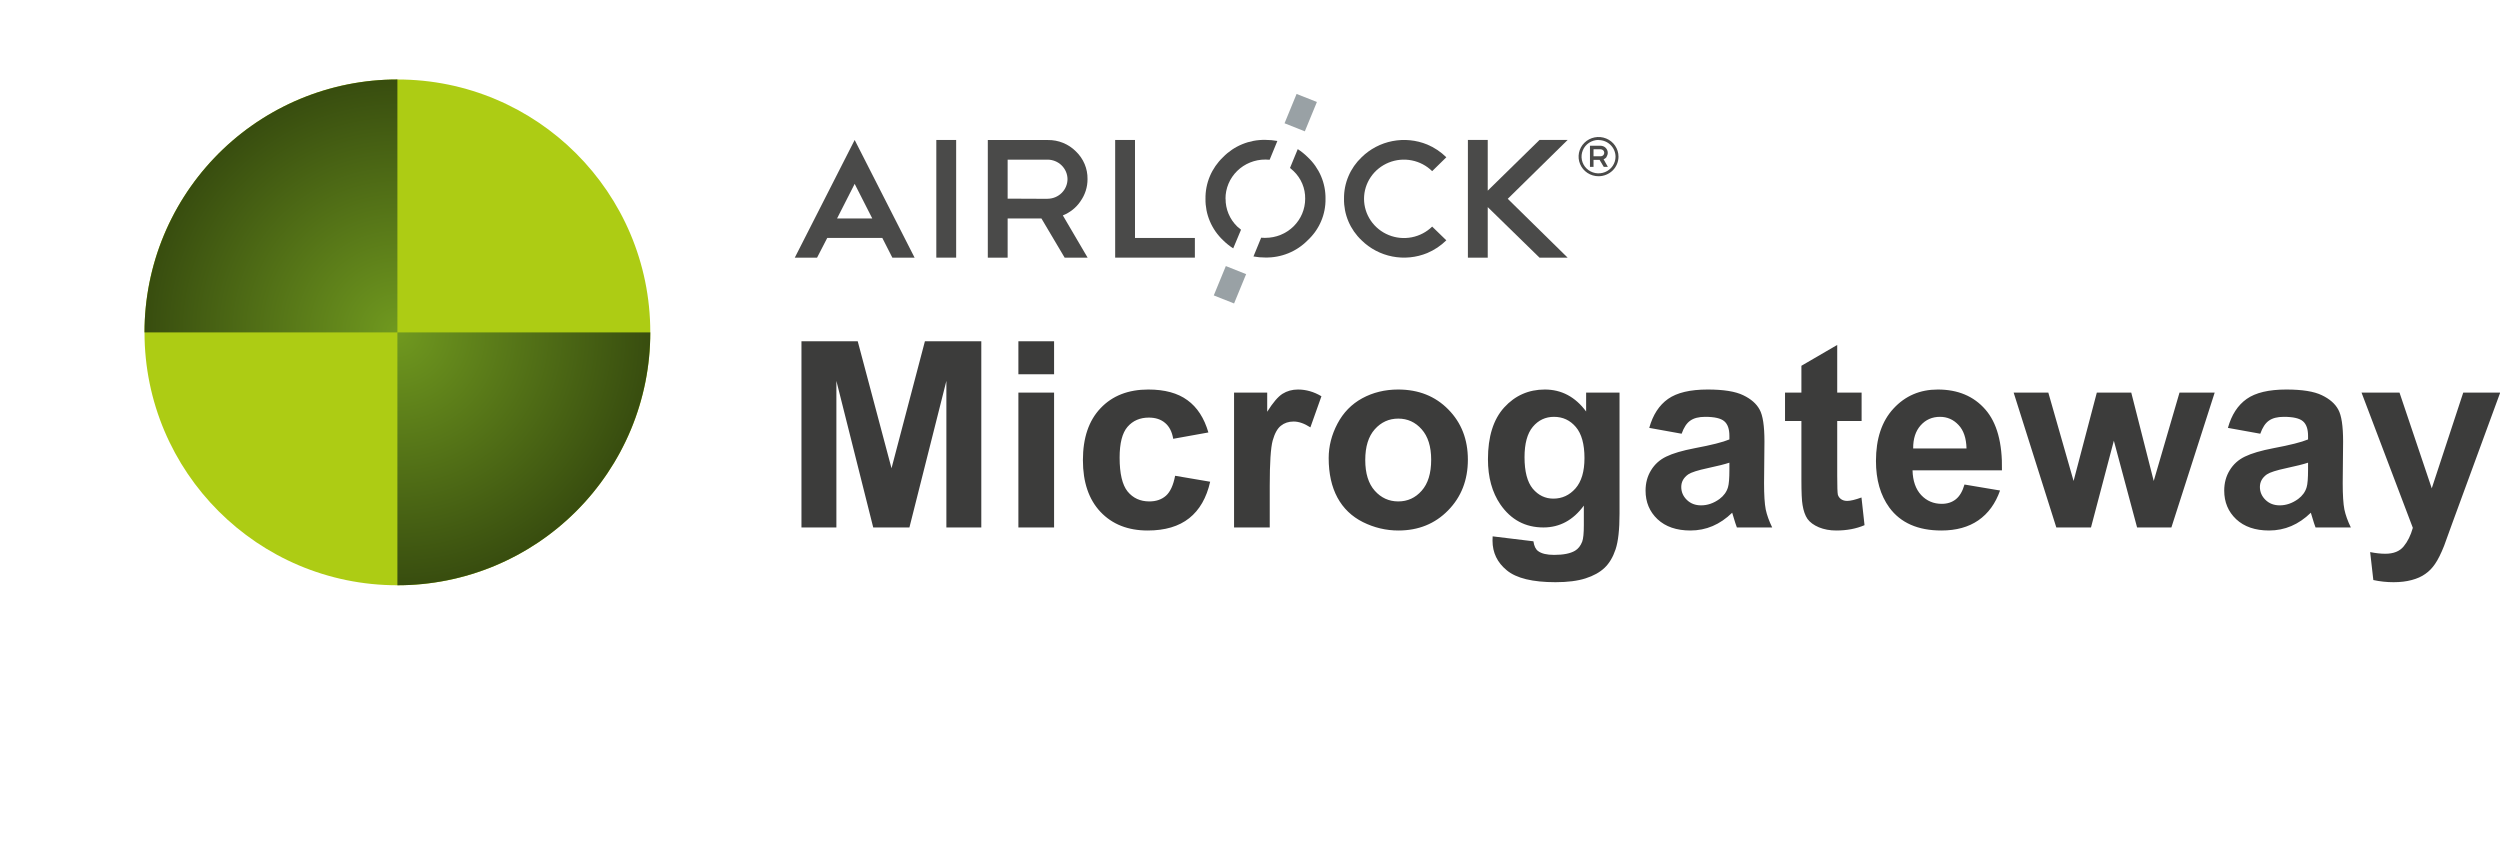
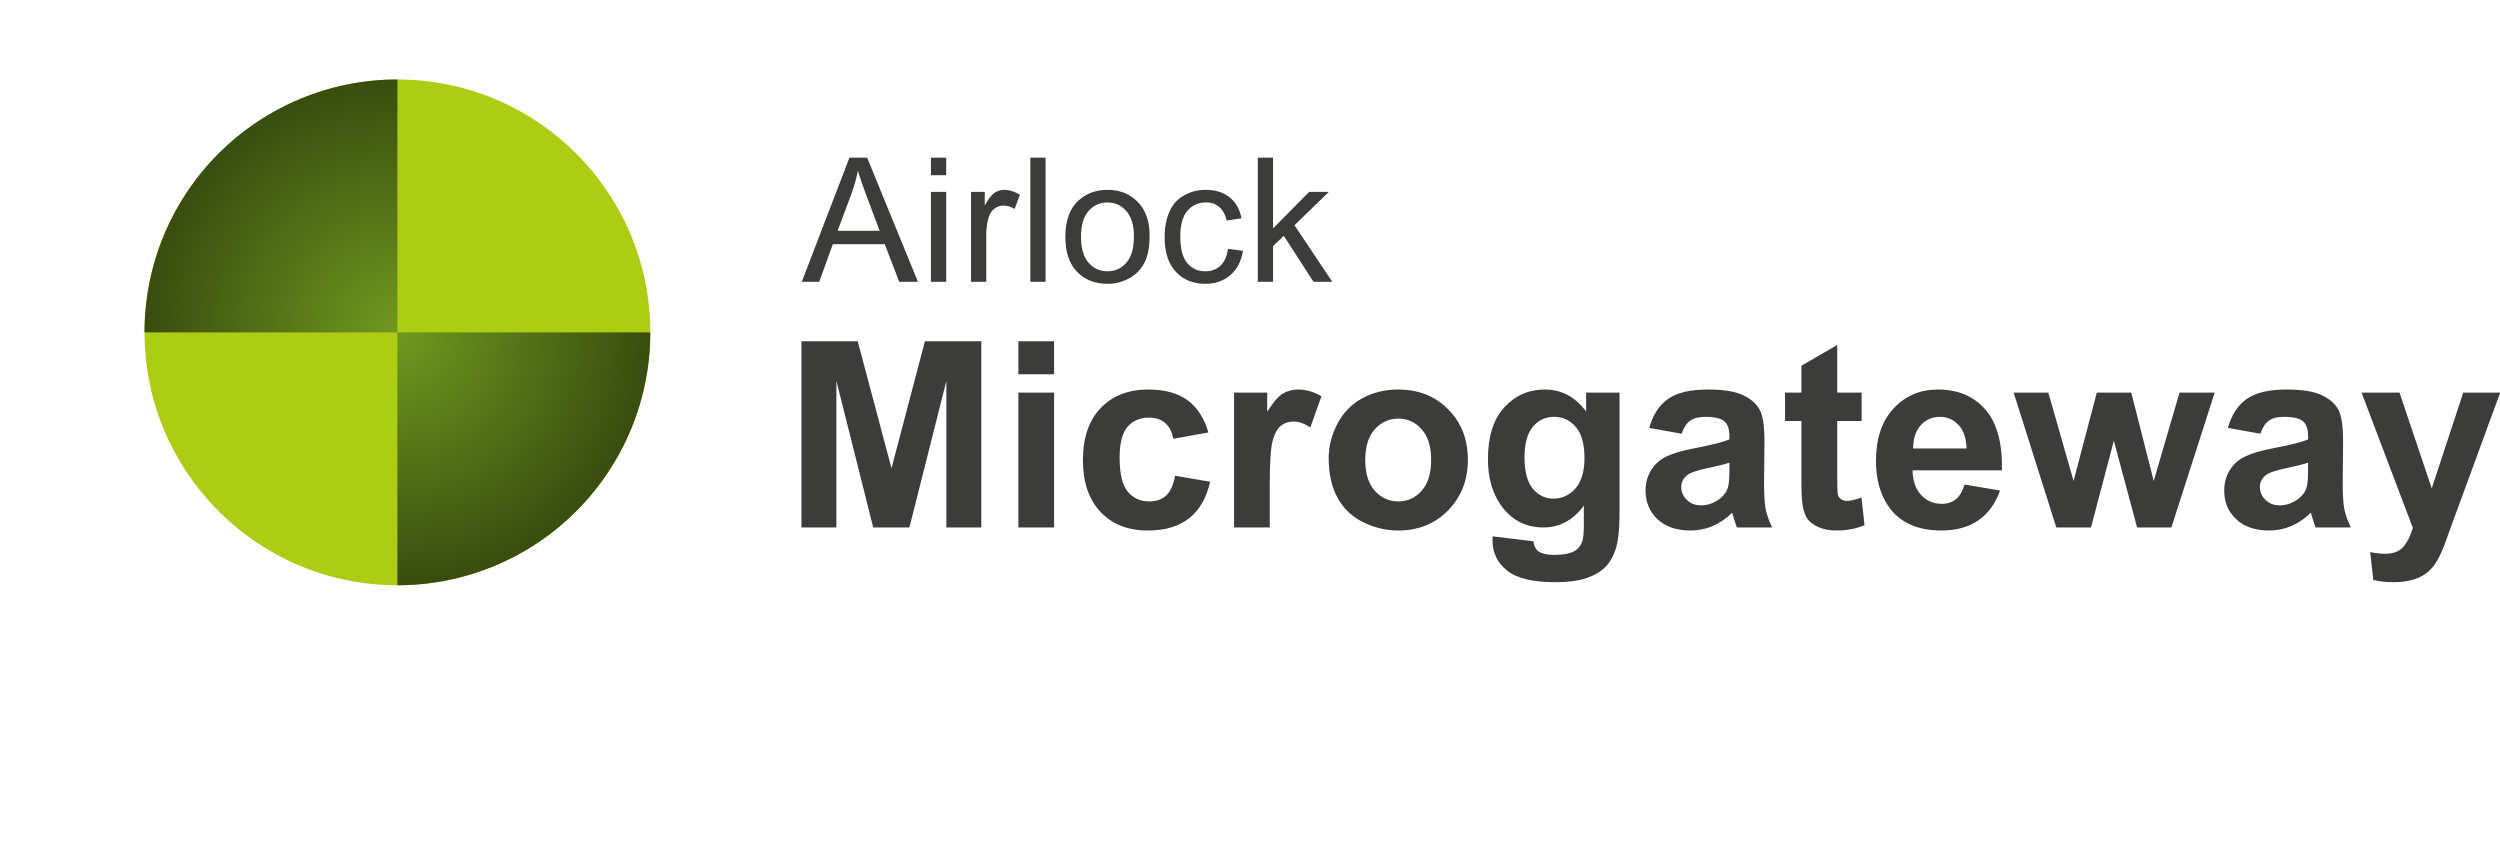
<svg xmlns="http://www.w3.org/2000/svg" width="346" height="120" viewBox="0 0 346 120" fill="none">
-   <g opacity="0.8">
-     <path d="M216.959 19.371H213.065L205.903 26.387V19.371H203.157V35.657H205.903V28.664L213.065 35.657H216.959L208.673 27.516L216.959 19.371Z" fill="#1D1D1B" />
-     <path d="M188.445 21.767C187.661 22.511 187.041 23.405 186.623 24.394C186.204 25.383 185.997 26.445 186.012 27.516C185.994 28.586 186.201 29.649 186.619 30.638C187.038 31.626 187.659 32.519 188.445 33.261C189.611 34.409 191.097 35.189 192.716 35.502C194.335 35.816 196.012 35.648 197.533 35.021C198.518 34.604 199.413 34.007 200.171 33.261L198.212 31.359C197.438 32.117 196.454 32.633 195.382 32.841C194.311 33.049 193.201 32.941 192.193 32.53C191.184 32.119 190.322 31.423 189.715 30.531C189.108 29.638 188.783 28.589 188.782 27.516C188.782 26.442 189.107 25.393 189.715 24.5C190.322 23.608 191.185 22.913 192.195 22.503C193.205 22.093 194.315 21.987 195.386 22.198C196.457 22.409 197.441 22.928 198.212 23.688L200.171 21.767C199.414 21.018 198.519 20.42 197.533 20.003C196.011 19.378 194.335 19.212 192.716 19.526C191.098 19.841 189.611 20.62 188.445 21.767Z" fill="#1D1D1B" />
-     <path d="M154.339 35.657H165.37V32.934H157.084V19.371H154.339V35.657Z" fill="#1D1D1B" />
-     <path d="M144.997 27.516L139.457 27.492V22.094H144.997C145.722 22.1 146.416 22.386 146.929 22.889C147.442 23.392 147.735 24.073 147.743 24.785C147.742 25.503 147.453 26.191 146.939 26.701C146.425 27.211 145.727 27.501 144.997 27.508V27.516ZM149.533 27.859C150.177 26.96 150.52 25.885 150.513 24.785C150.525 24.073 150.389 23.366 150.113 22.708C149.836 22.05 149.426 21.454 148.907 20.958C148.402 20.448 147.797 20.046 147.128 19.774C146.459 19.503 145.741 19.368 145.017 19.379H136.712V35.657H139.457V30.235H144.134L147.346 35.657H150.525L147.097 29.812C148.089 29.418 148.938 28.741 149.533 27.867" fill="#1D1D1B" />
-     <path d="M132.332 19.371H129.586V35.657H132.332V19.371Z" fill="#1D1D1B" />
-     <path d="M118.286 25.448L120.722 30.235H115.849L118.286 25.448ZM110 35.657H113.083L114.488 32.934H122.115L123.5 35.657H126.579L118.286 19.371L110 35.657Z" fill="#1D1D1B" />
-     <path d="M180.99 21.751C180.57 21.334 180.107 20.961 179.609 20.638L178.537 23.242C178.709 23.378 178.874 23.523 179.031 23.676C179.55 24.173 179.96 24.769 180.237 25.427C180.513 26.085 180.649 26.792 180.637 27.504C180.637 28.216 180.495 28.921 180.218 29.578C179.941 30.236 179.534 30.833 179.022 31.336C178.51 31.839 177.901 32.238 177.232 32.509C176.563 32.781 175.845 32.919 175.121 32.918C174.924 32.918 174.72 32.918 174.547 32.894L173.479 35.495C174.021 35.594 174.57 35.643 175.121 35.641C176.214 35.661 177.3 35.459 178.31 35.048C179.32 34.636 180.232 34.024 180.99 33.249C181.784 32.513 182.414 31.621 182.837 30.632C183.261 29.643 183.47 28.577 183.451 27.504C183.464 26.43 183.253 25.365 182.83 24.375C182.407 23.386 181.78 22.492 180.99 21.751ZM169.609 27.504C169.606 26.791 169.747 26.085 170.024 25.426C170.3 24.767 170.706 24.168 171.219 23.664C171.732 23.16 172.341 22.761 173.011 22.49C173.681 22.218 174.4 22.08 175.125 22.082C175.323 22.081 175.522 22.091 175.719 22.11L176.787 19.509C176.239 19.409 175.683 19.358 175.125 19.36C174.034 19.338 172.951 19.54 171.944 19.952C170.936 20.363 170.026 20.976 169.272 21.751C168.488 22.496 167.869 23.39 167.45 24.38C167.032 25.369 166.824 26.433 166.839 27.504C166.822 28.575 167.029 29.637 167.448 30.625C167.866 31.614 168.487 32.507 169.272 33.249C169.698 33.673 170.169 34.05 170.677 34.374L171.757 31.793C171.573 31.654 171.396 31.505 171.227 31.347C170.712 30.845 170.304 30.246 170.028 29.586C169.753 28.925 169.614 28.218 169.621 27.504" fill="#1D1D1B" />
-     <path d="M169.655 36.823L167.986 40.884L170.796 42L172.465 37.939L169.655 36.823Z" fill="#808A8E" />
-     <path d="M179.449 13L177.78 17.061L180.59 18.177L182.259 14.116L179.449 13Z" fill="#808A8E" />
-     <path d="M221.535 21.628H220.544V20.662H221.535C221.665 20.662 221.79 20.712 221.883 20.802C221.975 20.892 222.028 21.015 222.029 21.143C222.03 21.207 222.018 21.271 221.993 21.331C221.968 21.391 221.931 21.445 221.884 21.49C221.838 21.535 221.784 21.571 221.724 21.595C221.664 21.618 221.6 21.63 221.535 21.628ZM222.338 21.692C222.454 21.53 222.516 21.337 222.514 21.139C222.511 20.884 222.407 20.641 222.224 20.46C222.042 20.28 221.794 20.177 221.535 20.172H220.05V23.092H220.544V22.122H221.382L221.957 23.092H222.527L221.936 22.043C222.115 21.974 222.268 21.852 222.374 21.695" fill="#1D1D1B" />
-     <path d="M221.238 24.391C220.692 24.391 220.157 24.231 219.703 23.933C219.249 23.634 218.895 23.21 218.686 22.714C218.477 22.218 218.423 21.672 218.53 21.145C218.636 20.618 218.9 20.134 219.287 19.755C219.673 19.375 220.166 19.117 220.702 19.013C221.238 18.908 221.793 18.963 222.298 19.169C222.803 19.375 223.234 19.723 223.536 20.17C223.839 20.617 224.001 21.143 224 21.68C223.999 22.399 223.707 23.089 223.19 23.597C222.672 24.105 221.97 24.391 221.238 24.391ZM221.238 19.367C220.773 19.367 220.318 19.503 219.931 19.757C219.544 20.011 219.243 20.372 219.065 20.795C218.887 21.217 218.84 21.682 218.931 22.131C219.022 22.579 219.246 22.991 219.575 23.315C219.904 23.638 220.323 23.858 220.779 23.948C221.235 24.037 221.709 23.991 222.139 23.816C222.568 23.641 222.936 23.345 223.194 22.964C223.452 22.584 223.591 22.137 223.591 21.68C223.585 21.07 223.335 20.486 222.895 20.056C222.454 19.626 221.859 19.384 221.238 19.383V19.367Z" fill="#1D1D1B" />
-   </g>
  <circle cx="55" cy="46" r="35" fill="#ADCC14" />
-   <path d="M55 11C50.404 11 45.852 11.905 41.606 13.664C37.36 15.423 33.501 18.001 30.251 21.251C27.001 24.501 24.423 28.36 22.664 32.606C20.905 36.852 20 41.404 20 46L55 46L55 11Z" fill="url(#paint0_radial_1418_472)" />
-   <path d="M55 81C59.596 81 64.147 80.095 68.394 78.336C72.64 76.577 76.499 73.999 79.749 70.749C82.999 67.499 85.577 63.64 87.336 59.394C89.095 55.148 90 50.596 90 46L55 46L55 81Z" fill="url(#paint1_radial_1418_472)" />
+   <path d="M55 11C50.404 11 45.852 11.905 41.606 13.664C37.36 15.423 33.501 18.001 30.251 21.251C27.001 24.501 24.423 28.36 22.664 32.606C20.905 36.852 20 41.404 20 46L55 46V11Z" fill="url(#paint0_radial_1422_1300)" />
+   <path d="M55 81C59.596 81 64.147 80.095 68.394 78.336C72.64 76.577 76.499 73.999 79.749 70.749C82.999 67.499 85.577 63.64 87.336 59.394C89.095 55.148 90 50.596 90 46L55 46V81Z" fill="url(#paint1_radial_1422_1300)" />
  <path d="M110.922 73V47.23H118.709L123.385 64.809L128.008 47.23H135.812V73H130.979V52.715L125.863 73H120.854L115.756 52.715V73H110.922ZM140.945 51.801V47.23H145.885V51.801H140.945ZM140.945 73V54.332H145.885V73H140.945ZM167.242 59.852L162.373 60.73C162.209 59.758 161.834 59.025 161.248 58.533C160.674 58.041 159.924 57.795 158.998 57.795C157.768 57.795 156.783 58.223 156.045 59.078C155.318 59.922 154.955 61.34 154.955 63.332C154.955 65.547 155.324 67.111 156.062 68.025C156.812 68.939 157.814 69.397 159.068 69.397C160.006 69.397 160.773 69.133 161.371 68.606C161.969 68.066 162.391 67.147 162.637 65.846L167.488 66.672C166.984 68.898 166.018 70.58 164.588 71.717C163.158 72.853 161.242 73.422 158.84 73.422C156.109 73.422 153.93 72.561 152.301 70.838C150.684 69.115 149.875 66.731 149.875 63.684C149.875 60.602 150.689 58.205 152.318 56.494C153.947 54.772 156.15 53.91 158.928 53.91C161.201 53.91 163.006 54.402 164.342 55.387C165.689 56.359 166.656 57.848 167.242 59.852ZM175.732 73H170.793V54.332H175.381V56.986C176.166 55.732 176.869 54.906 177.49 54.508C178.123 54.109 178.838 53.91 179.635 53.91C180.76 53.91 181.844 54.221 182.887 54.842L181.357 59.148C180.525 58.609 179.752 58.34 179.037 58.34C178.346 58.34 177.76 58.533 177.279 58.92C176.799 59.295 176.418 59.98 176.137 60.977C175.867 61.973 175.732 64.059 175.732 67.234V73ZM183.889 63.402C183.889 61.762 184.293 60.174 185.102 58.639C185.91 57.103 187.053 55.932 188.529 55.123C190.018 54.315 191.676 53.91 193.504 53.91C196.328 53.91 198.643 54.83 200.447 56.67C202.252 58.498 203.154 60.812 203.154 63.613C203.154 66.438 202.24 68.781 200.412 70.644C198.596 72.496 196.305 73.422 193.539 73.422C191.828 73.422 190.193 73.035 188.635 72.262C187.088 71.488 185.91 70.357 185.102 68.869C184.293 67.369 183.889 65.547 183.889 63.402ZM188.951 63.666C188.951 65.518 189.391 66.936 190.27 67.92C191.148 68.904 192.232 69.397 193.521 69.397C194.811 69.397 195.889 68.904 196.756 67.92C197.635 66.936 198.074 65.506 198.074 63.631C198.074 61.803 197.635 60.397 196.756 59.412C195.889 58.428 194.811 57.935 193.521 57.935C192.232 57.935 191.148 58.428 190.27 59.412C189.391 60.397 188.951 61.815 188.951 63.666ZM206.582 74.231L212.225 74.916C212.318 75.572 212.535 76.023 212.875 76.269C213.344 76.621 214.082 76.797 215.09 76.797C216.379 76.797 217.346 76.603 217.99 76.217C218.424 75.959 218.752 75.543 218.975 74.969C219.127 74.559 219.203 73.803 219.203 72.701V69.977C217.727 71.992 215.863 73 213.613 73C211.105 73 209.119 71.939 207.654 69.818C206.506 68.143 205.932 66.057 205.932 63.56C205.932 60.432 206.682 58.041 208.182 56.389C209.693 54.736 211.568 53.91 213.807 53.91C216.115 53.91 218.02 54.924 219.52 56.951V54.332H224.143V71.084C224.143 73.287 223.961 74.934 223.598 76.023C223.234 77.113 222.725 77.969 222.068 78.59C221.412 79.211 220.533 79.697 219.432 80.049C218.342 80.4 216.959 80.576 215.283 80.576C212.119 80.576 209.875 80.031 208.551 78.941C207.227 77.863 206.564 76.492 206.564 74.828C206.564 74.664 206.57 74.465 206.582 74.231ZM210.994 63.279C210.994 65.26 211.375 66.713 212.137 67.639C212.91 68.553 213.859 69.01 214.984 69.01C216.191 69.01 217.211 68.541 218.043 67.603C218.875 66.654 219.291 65.254 219.291 63.402C219.291 61.469 218.893 60.033 218.096 59.096C217.299 58.158 216.291 57.69 215.072 57.69C213.889 57.69 212.91 58.152 212.137 59.078C211.375 59.992 210.994 61.393 210.994 63.279ZM232.738 60.027L228.256 59.219C228.76 57.414 229.627 56.078 230.857 55.211C232.088 54.344 233.916 53.91 236.342 53.91C238.545 53.91 240.186 54.174 241.264 54.701C242.342 55.217 243.098 55.879 243.531 56.688C243.977 57.484 244.199 58.955 244.199 61.1L244.146 66.865C244.146 68.506 244.223 69.719 244.375 70.504C244.539 71.277 244.838 72.109 245.271 73H240.385C240.256 72.672 240.098 72.186 239.91 71.541C239.828 71.248 239.77 71.055 239.734 70.961C238.891 71.781 237.988 72.397 237.027 72.807C236.066 73.217 235.041 73.422 233.951 73.422C232.029 73.422 230.512 72.9 229.398 71.857C228.297 70.814 227.746 69.496 227.746 67.902C227.746 66.848 227.998 65.91 228.502 65.09C229.006 64.258 229.709 63.625 230.611 63.191C231.525 62.746 232.838 62.359 234.549 62.031C236.857 61.598 238.457 61.193 239.348 60.818V60.326C239.348 59.377 239.113 58.703 238.645 58.305C238.176 57.895 237.291 57.69 235.99 57.69C235.111 57.69 234.426 57.865 233.934 58.217C233.441 58.557 233.043 59.16 232.738 60.027ZM239.348 64.035C238.715 64.246 237.713 64.498 236.342 64.791C234.971 65.084 234.074 65.371 233.652 65.652C233.008 66.109 232.686 66.689 232.686 67.393C232.686 68.084 232.943 68.682 233.459 69.186C233.975 69.689 234.631 69.941 235.428 69.941C236.318 69.941 237.168 69.648 237.977 69.062C238.574 68.617 238.967 68.072 239.154 67.428C239.283 67.006 239.348 66.203 239.348 65.019V64.035ZM257.646 54.332V58.27H254.271V65.793C254.271 67.316 254.301 68.207 254.359 68.465C254.43 68.711 254.576 68.916 254.799 69.08C255.033 69.244 255.314 69.326 255.643 69.326C256.1 69.326 256.762 69.168 257.629 68.852L258.051 72.684C256.902 73.176 255.602 73.422 254.148 73.422C253.258 73.422 252.455 73.275 251.74 72.982C251.025 72.678 250.498 72.291 250.158 71.822C249.83 71.342 249.602 70.697 249.473 69.889C249.367 69.314 249.314 68.154 249.314 66.408V58.27H247.047V54.332H249.314V50.623L254.271 47.74V54.332H257.646ZM271.885 67.059L276.807 67.885C276.174 69.689 275.172 71.066 273.801 72.016C272.441 72.953 270.736 73.422 268.686 73.422C265.439 73.422 263.037 72.361 261.479 70.24C260.248 68.541 259.633 66.397 259.633 63.807C259.633 60.713 260.441 58.293 262.059 56.547C263.676 54.789 265.721 53.91 268.193 53.91C270.971 53.91 273.162 54.83 274.768 56.67C276.373 58.498 277.141 61.305 277.07 65.09H264.695C264.73 66.555 265.129 67.697 265.891 68.518C266.652 69.326 267.602 69.731 268.738 69.731C269.512 69.731 270.162 69.519 270.689 69.098C271.217 68.676 271.615 67.996 271.885 67.059ZM272.166 62.066C272.131 60.637 271.762 59.553 271.059 58.815C270.355 58.065 269.5 57.69 268.492 57.69C267.414 57.69 266.523 58.082 265.82 58.867C265.117 59.652 264.771 60.719 264.783 62.066H272.166ZM284.594 73L278.688 54.332H283.486L286.984 66.566L290.201 54.332H294.965L298.076 66.566L301.645 54.332H306.514L300.52 73H295.773L292.557 60.994L289.393 73H284.594ZM312.824 60.027L308.342 59.219C308.846 57.414 309.713 56.078 310.943 55.211C312.174 54.344 314.002 53.91 316.428 53.91C318.631 53.91 320.271 54.174 321.35 54.701C322.428 55.217 323.184 55.879 323.617 56.688C324.062 57.484 324.285 58.955 324.285 61.1L324.232 66.865C324.232 68.506 324.309 69.719 324.461 70.504C324.625 71.277 324.924 72.109 325.357 73H320.471C320.342 72.672 320.184 72.186 319.996 71.541C319.914 71.248 319.855 71.055 319.82 70.961C318.977 71.781 318.074 72.397 317.113 72.807C316.152 73.217 315.127 73.422 314.037 73.422C312.115 73.422 310.598 72.9 309.484 71.857C308.383 70.814 307.832 69.496 307.832 67.902C307.832 66.848 308.084 65.91 308.588 65.09C309.092 64.258 309.795 63.625 310.697 63.191C311.611 62.746 312.924 62.359 314.635 62.031C316.943 61.598 318.543 61.193 319.434 60.818V60.326C319.434 59.377 319.199 58.703 318.73 58.305C318.262 57.895 317.377 57.69 316.076 57.69C315.197 57.69 314.512 57.865 314.02 58.217C313.527 58.557 313.129 59.16 312.824 60.027ZM319.434 64.035C318.801 64.246 317.799 64.498 316.428 64.791C315.057 65.084 314.16 65.371 313.738 65.652C313.094 66.109 312.771 66.689 312.771 67.393C312.771 68.084 313.029 68.682 313.545 69.186C314.061 69.689 314.717 69.941 315.514 69.941C316.404 69.941 317.254 69.648 318.062 69.062C318.66 68.617 319.053 68.072 319.24 67.428C319.369 67.006 319.434 66.203 319.434 65.019V64.035ZM326.834 54.332H332.09L336.555 67.586L340.914 54.332H346.029L339.438 72.297L338.26 75.549C337.826 76.639 337.41 77.471 337.012 78.045C336.625 78.619 336.174 79.082 335.658 79.434C335.154 79.797 334.527 80.078 333.777 80.277C333.039 80.477 332.201 80.576 331.264 80.576C330.314 80.576 329.383 80.477 328.469 80.277L328.029 76.41C328.803 76.562 329.5 76.639 330.121 76.639C331.27 76.639 332.119 76.299 332.67 75.619C333.221 74.951 333.643 74.096 333.936 73.053L326.834 54.332Z" fill="#3C3C3B" />
+   <path d="M110.965 39L117.562 21.82H120.012L127.043 39H124.453L122.449 33.797H115.266L113.379 39H110.965ZM115.922 31.945H121.746L119.953 27.188C119.406 25.742 119 24.555 118.734 23.625C118.516 24.727 118.207 25.82 117.809 26.906L115.922 31.945ZM128.842 24.246V21.82H130.951V24.246H128.842ZM128.842 39V26.555H130.951V39H128.842ZM134.39 39V26.555H136.289V28.441C136.773 27.559 137.218 26.977 137.625 26.695C138.039 26.414 138.492 26.273 138.984 26.273C139.695 26.273 140.417 26.5 141.152 26.953L140.425 28.91C139.91 28.605 139.394 28.453 138.878 28.453C138.417 28.453 138.003 28.594 137.636 28.875C137.269 29.148 137.007 29.531 136.851 30.023C136.617 30.773 136.5 31.594 136.5 32.484V39H134.39ZM142.599 39V21.82H144.708V39H142.599ZM147.444 32.777C147.444 30.473 148.085 28.766 149.366 27.656C150.437 26.734 151.741 26.273 153.28 26.273C154.991 26.273 156.39 26.836 157.476 27.961C158.562 29.078 159.105 30.625 159.105 32.602C159.105 34.203 158.862 35.465 158.378 36.387C157.901 37.301 157.202 38.012 156.28 38.52C155.366 39.027 154.366 39.281 153.28 39.281C151.538 39.281 150.128 38.723 149.05 37.605C147.98 36.488 147.444 34.879 147.444 32.777ZM149.612 32.777C149.612 34.371 149.96 35.566 150.655 36.363C151.351 37.152 152.226 37.547 153.28 37.547C154.327 37.547 155.198 37.148 155.894 36.352C156.589 35.555 156.937 34.34 156.937 32.707C156.937 31.168 156.585 30.004 155.882 29.215C155.187 28.418 154.319 28.02 153.28 28.02C152.226 28.02 151.351 28.414 150.655 29.203C149.96 29.992 149.612 31.184 149.612 32.777ZM169.95 34.441L172.024 34.711C171.798 36.141 171.216 37.262 170.278 38.074C169.348 38.879 168.204 39.281 166.845 39.281C165.141 39.281 163.77 38.727 162.731 37.617C161.7 36.5 161.184 34.902 161.184 32.824C161.184 31.48 161.407 30.305 161.852 29.297C162.298 28.289 162.973 27.535 163.88 27.035C164.794 26.527 165.786 26.273 166.856 26.273C168.208 26.273 169.313 26.617 170.173 27.305C171.032 27.984 171.583 28.953 171.825 30.211L169.774 30.527C169.579 29.691 169.231 29.062 168.731 28.641C168.239 28.219 167.641 28.008 166.938 28.008C165.876 28.008 165.013 28.391 164.348 29.156C163.684 29.914 163.352 31.117 163.352 32.766C163.352 34.438 163.673 35.652 164.313 36.41C164.954 37.168 165.79 37.547 166.821 37.547C167.649 37.547 168.341 37.293 168.895 36.785C169.45 36.277 169.802 35.496 169.95 34.441ZM174.081 39V21.82H176.19V31.617L181.182 26.555H183.913L179.155 31.172L184.393 39H181.792L177.678 32.637L176.19 34.066V39H174.081Z" fill="#3C3C3B" />
  <defs>
-     <radialGradient id="paint0_radial_1418_472" cx="0" cy="0" r="1" gradientUnits="userSpaceOnUse" gradientTransform="translate(55 46) rotate(90) scale(35)">
+     <radialGradient id="paint0_radial_1422_1300" cx="0" cy="0" r="1" gradientUnits="userSpaceOnUse" gradientTransform="translate(55 46) rotate(90) scale(35)">
      <stop stop-color="#70991F" />
      <stop offset="1" stop-color="#384D0F" />
    </radialGradient>
-     <radialGradient id="paint1_radial_1418_472" cx="0" cy="0" r="1" gradientUnits="userSpaceOnUse" gradientTransform="translate(55 46) rotate(90) scale(35)">
+     <radialGradient id="paint1_radial_1422_1300" cx="0" cy="0" r="1" gradientUnits="userSpaceOnUse" gradientTransform="translate(55 46) rotate(90) scale(35)">
      <stop stop-color="#70991F" />
      <stop offset="1" stop-color="#384D0F" />
    </radialGradient>
  </defs>
</svg>
